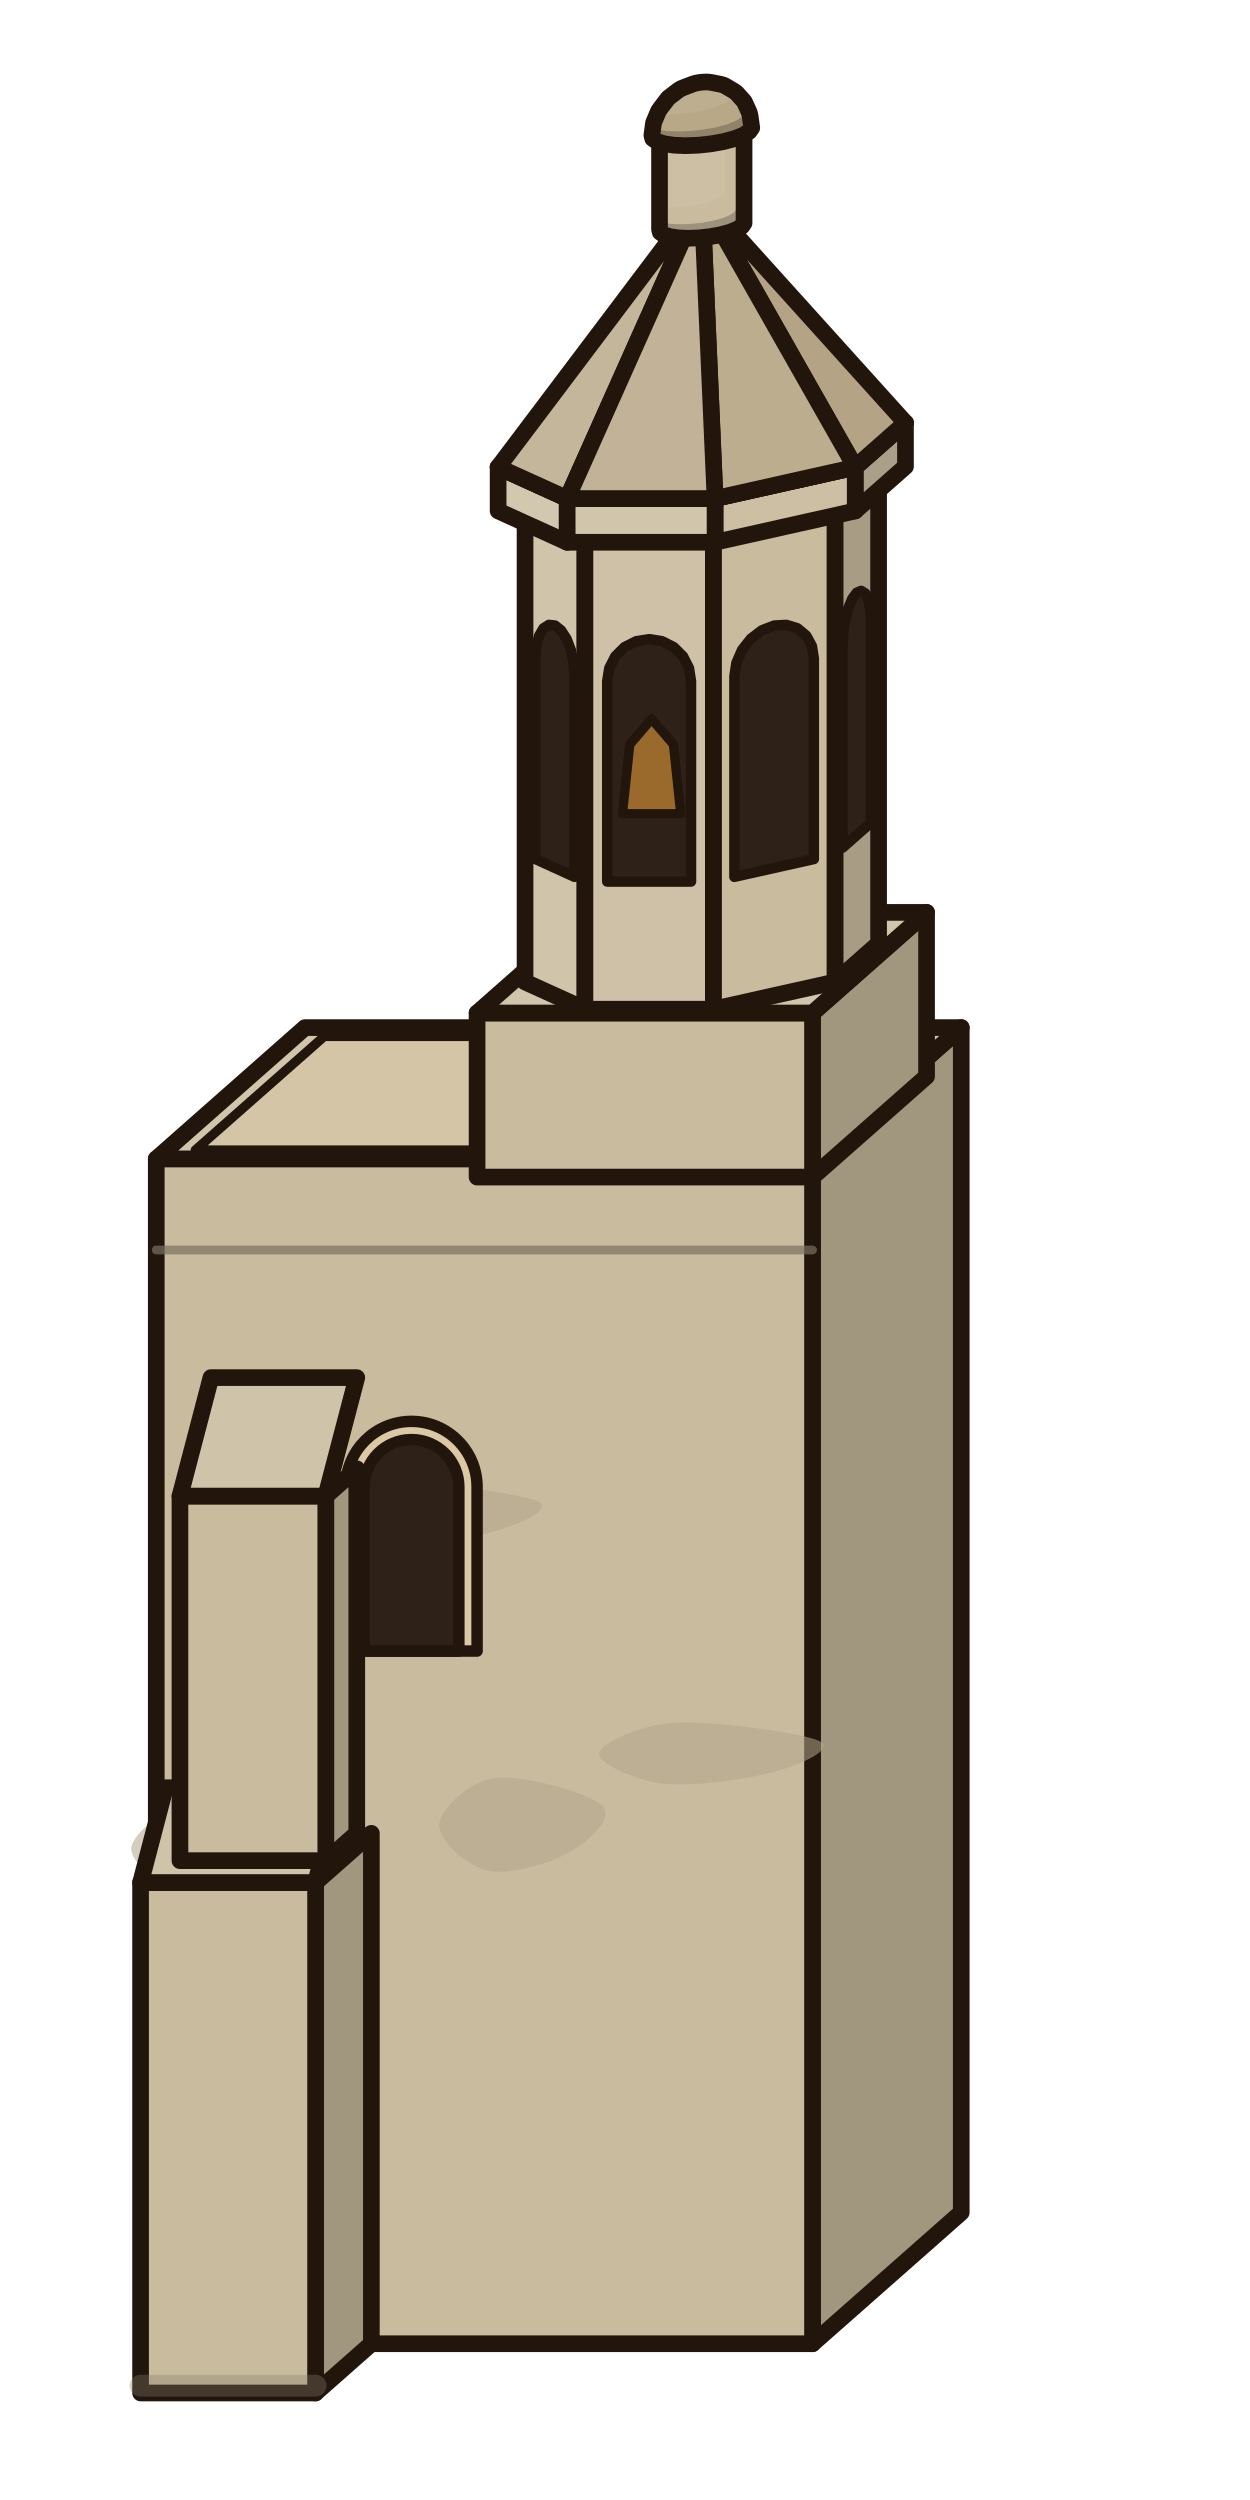
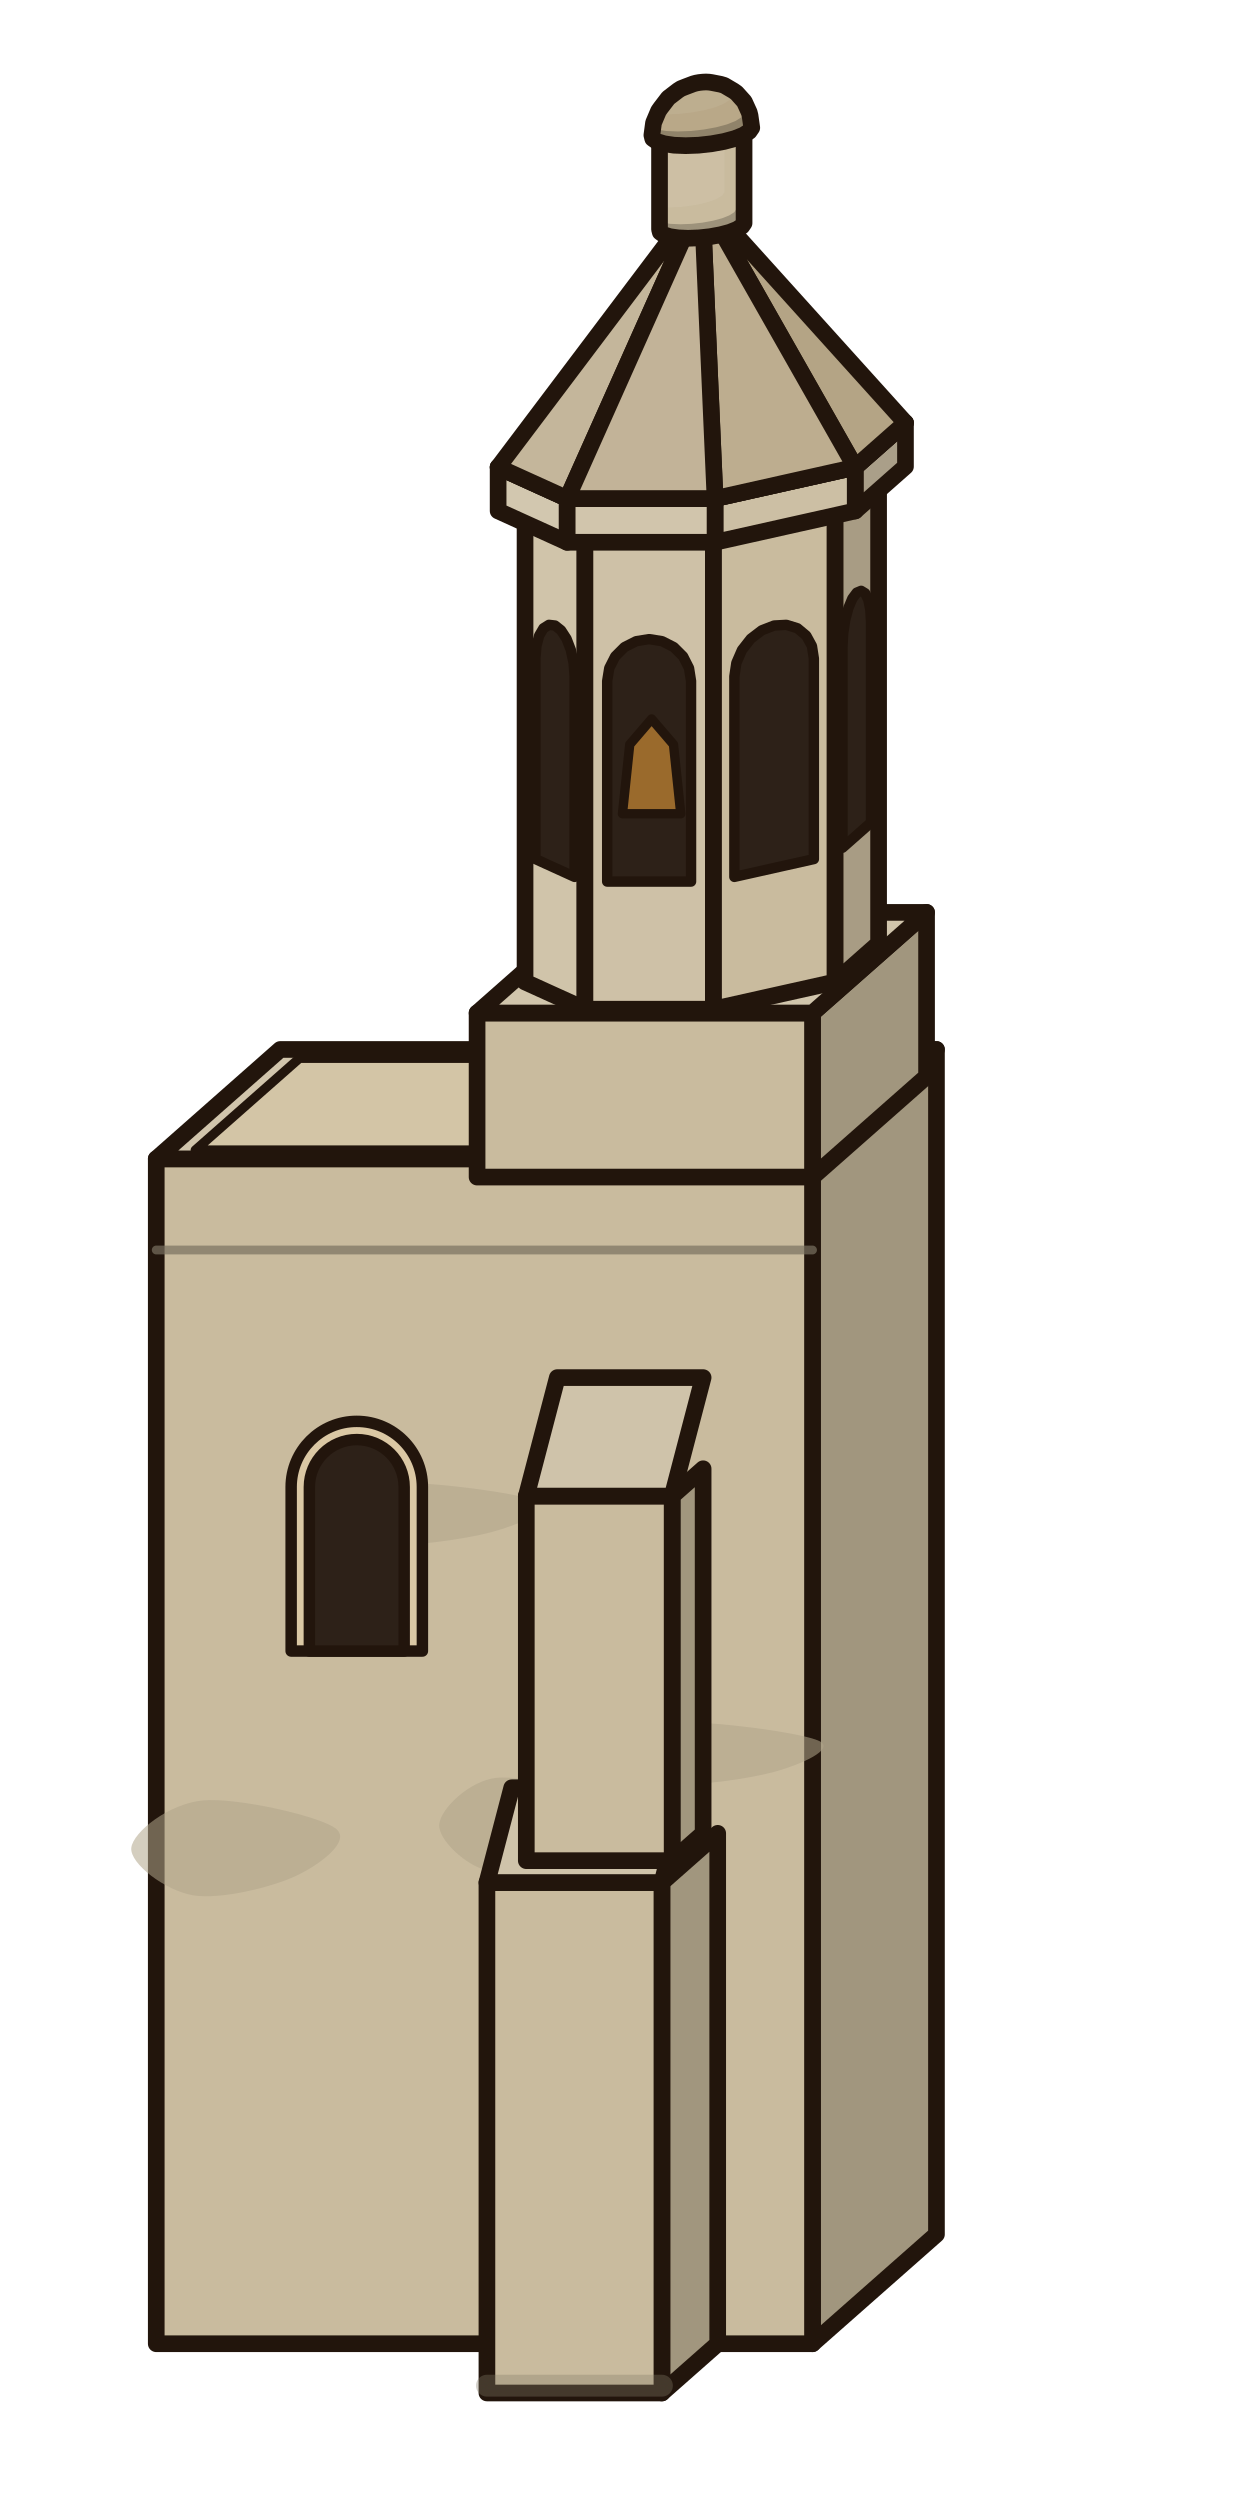
<svg xmlns="http://www.w3.org/2000/svg" width="240" height="480" viewBox="0 0 240 480">
  <defs>
    <clipPath id="san-fernando-tower-1836-c-0">
      <path d="M 126.63 25.84 L 127.05 25.24 L 127.99 24.64 L 129.39 24.09 L 131.15 23.61 L 133.17 23.24 L 135.28 23.01 L 137.37 22.93 L 139.27 23.01 L 140.87 23.24 L 142.04 23.61 L 142.73 24.09 L 142.86 24.64 L 142.86 42.84 L 142.45 43.44 L 141.51 44.04 L 140.11 44.6 L 138.34 45.07 L 136.33 45.44 L 134.21 45.67 L 132.13 45.75 L 130.23 45.67 L 128.63 45.44 L 127.45 45.07 L 126.77 44.59 L 126.63 44.04 Z" />
    </clipPath>
    <clipPath id="san-fernando-tower-1836-c-1">
-       <path d="M 125.16 25.95 L 125.48 23.57 L 126.44 21.3 L 126.87 20.69 L 128.31 18.81 L 130.2 17.36 L 130.75 17.01 L 131.58 16.68 L 133.11 16.1 L 133.65 15.95 L 134.26 15.84 L 134.91 15.77 L 135.55 15.74 L 136.13 15.77 L 136.62 15.84 L 138.36 16.18 L 139.06 16.39 L 140.85 17.44 L 141.41 17.84 L 142.91 19.51 L 143.85 21.57 L 144.01 22.2 L 144.34 24.53 L 143.85 25.24 L 142.74 25.95 L 141.08 26.61 L 138.99 27.17 L 136.62 27.6 L 134.11 27.88 L 131.65 27.97 L 129.4 27.88 L 127.52 27.6 L 126.13 27.17 L 125.32 26.61 Z" />
+       <path d="M 125.16 25.95 L 125.48 23.57 L 126.44 21.3 L 126.87 20.69 L 128.31 18.81 L 130.2 17.36 L 130.75 17.01 L 131.58 16.68 L 133.11 16.1 L 133.65 15.95 L 134.26 15.84 L 134.91 15.77 L 135.55 15.74 L 136.13 15.77 L 136.62 15.84 L 138.36 16.18 L 139.06 16.39 L 140.84 17.44 L 141.41 17.84 L 142.91 19.51 L 143.85 21.57 L 144.01 22.2 L 144.34 24.53 L 143.85 25.24 L 142.74 25.95 L 141.08 26.61 L 138.99 27.17 L 136.62 27.6 L 134.11 27.88 L 131.65 27.97 L 129.4 27.88 L 127.52 27.6 L 126.13 27.17 L 125.32 26.61 Z" />
    </clipPath>
  </defs>
  <g filter="url(#grain)" stroke-linejoin="round" stroke-linecap="round">
-     <path d="M 156 450 L 184.56 424.8 L 184.56 197.3 L 156 222.5 Z" fill="#a1967e" />
-     <path d="M 156 450 L 184.56 424.8 L 184.56 197.3 L 156 222.5 Z" fill="none" stroke="#22150c" stroke-width="3.2" stroke-linejoin="round" />
+     <path d="M 156 450 L 179.8 429 L 179.8 201.5 L 156 222.5 Z" fill="#a1967e" />
+     <path d="M 156 450 L 179.8 429 L 179.8 201.5 L 156 222.5 Z" fill="none" stroke="#22150c" stroke-width="3.2" stroke-linejoin="round" />
    <path d="M 30 450 L 156 450 L 156 222.5 L 30 222.5 Z" fill="#c9bb9e" />
    <path d="M 30 450 L 156 450 L 156 222.5 L 30 222.5 Z" fill="none" stroke="#22150c" stroke-width="3.2" stroke-linejoin="round" />
-     <path d="M 30 222.5 L 156 222.5 L 184.56 197.3 L 58.56 197.3 Z" fill="#d1c5ac" />
-     <path d="M 30 222.5 L 156 222.5 L 184.56 197.3 L 58.56 197.3 Z" fill="none" stroke="#22150c" stroke-width="3.2" stroke-linejoin="round" />
-     <path d="M 37.5 220.82 L 152.3 220.82 L 177.06 198.98 L 62.26 198.98 Z" fill="#d3c5a6" />
-     <path d="M 37.5 220.82 L 152.3 220.82 L 177.06 198.98 L 62.26 198.98 Z" fill="none" stroke="#22150c" stroke-width="1.8" stroke-linejoin="round" />
+     <path d="M 30 222.5 L 156 222.5 L 179.8 201.5 L 53.8 201.5 Z" fill="#d1c5ac" />
+     <path d="M 30 222.5 L 156 222.5 L 179.8 201.5 L 53.8 201.5 Z" fill="none" stroke="#22150c" stroke-width="3.2" stroke-linejoin="round" />
+     <path d="M 37.5 220.82 L 152.3 220.82 L 172.3 203.18 L 57.5 203.18 Z" fill="#d3c5a6" />
+     <path d="M 37.5 220.82 L 152.3 220.82 L 172.3 203.18 L 57.5 203.18 Z" fill="none" stroke="#22150c" stroke-width="1.8" stroke-linejoin="round" />
    <path d="M 30 240 L 156 240" fill="none" stroke="#79705f" stroke-width="1.7" stroke-linecap="round" stroke-linejoin="round" opacity="0.7" />
    <path d="M 84.33 350.27 C 84.59 347.29 90.07 341.94 95.29 341.34 C 100.51 340.75 113.3 344.32 115.65 346.7 C 118 349.08 113.04 353.54 109.38 355.62 C 105.73 357.7 97.9 360.08 93.72 359.19 C 89.55 358.3 84.07 353.24 84.33 350.27 Z" fill="#b1a58b" opacity="0.55" />
    <path d="M 58.95 290.62 C 59.32 288.65 67.06 285.09 74.43 284.7 C 81.81 284.3 99.87 286.67 103.19 288.25 C 106.51 289.83 99.51 292.8 94.34 294.18 C 89.18 295.56 78.12 297.14 72.22 296.55 C 66.32 295.96 58.58 292.6 58.95 290.62 Z" fill="#b1a58b" opacity="0.55" />
    <path d="M 115.03 336.63 C 115.38 334.67 122.78 331.14 129.82 330.75 C 136.87 330.36 154.13 332.71 157.3 334.28 C 160.47 335.84 153.78 338.78 148.84 340.15 C 143.91 341.52 133.35 343.08 127.71 342.5 C 122.07 341.91 114.68 338.58 115.03 336.63 Z" fill="#b1a58b" opacity="0.55" />
    <path d="M 25.21 354.78 C 25.54 351.75 32.42 346.29 38.97 345.68 C 45.53 345.08 61.59 348.72 64.54 351.14 C 67.49 353.57 61.26 358.12 56.67 360.25 C 52.08 362.37 42.25 364.8 37.01 363.89 C 31.76 362.98 24.88 357.82 25.21 354.78 Z" fill="#b1a58b" opacity="0.55" />
-     <path d="M 66.4 317 L 91.6 317 L 91.6 285.5 A 12.6 12.6 0 0 0 66.4 285.5 Z" fill="#dbc8a4" />
-     <path d="M 66.4 317 L 91.6 317 L 91.6 285.5 A 12.6 12.6 0 0 0 66.4 285.5 Z" fill="none" stroke="#22150c" stroke-width="2.2" stroke-linejoin="round" />
-     <path d="M 69.9 317 L 88.1 317 L 88.1 285.5 A 9.1 9.1 0 0 0 69.9 285.5 Z" fill="#2d2118" />
-     <path d="M 69.9 317 L 88.1 317 L 88.1 285.5 A 9.1 9.1 0 0 0 69.9 285.5 Z" fill="none" stroke="#22150c" stroke-width="2.2" stroke-linejoin="round" />
-     <path d="M 60.59 459.45 L 71.3 450 L 71.3 352 L 60.59 361.45 Z" fill="#a1967e" />
-     <path d="M 60.59 459.45 L 71.3 450 L 71.3 352 L 60.59 361.45 Z" fill="none" stroke="#22150c" stroke-width="3.2" stroke-linejoin="round" />
-     <path d="M 26.99 459.45 L 60.59 459.45 L 60.59 361.45 L 26.99 361.45 Z" fill="#c9bb9e" />
-     <path d="M 26.99 459.45 L 60.59 459.45 L 60.59 361.45 L 26.99 361.45 Z" fill="none" stroke="#22150c" stroke-width="3.2" stroke-linejoin="round" />
-     <path d="M 26.99 361.45 L 60.59 361.45 L 65.35 343.25 L 31.75 343.25 Z" fill="#cfc3aa" />
-     <path d="M 26.99 361.45 L 60.59 361.45 L 65.35 343.25 L 31.75 343.25 Z" fill="none" stroke="#22150c" stroke-width="3.2" stroke-linejoin="round" />
-     <path d="M 62.55 357.25 L 68.5 352 L 68.5 282 L 62.55 287.25 Z" fill="#a1967e" />
-     <path d="M 62.55 357.25 L 68.5 352 L 68.5 282 L 62.55 287.25 Z" fill="none" stroke="#22150c" stroke-width="3.2" stroke-linejoin="round" />
-     <path d="M 34.55 357.25 L 62.55 357.25 L 62.55 287.25 L 34.55 287.25 Z" fill="#c9bb9e" />
-     <path d="M 34.55 357.25 L 62.55 357.25 L 62.55 287.25 L 34.55 287.25 Z" fill="none" stroke="#22150c" stroke-width="3.2" stroke-linejoin="round" />
-     <path d="M 34.55 287.25 L 62.55 287.25 L 68.5 264.5 L 40.5 264.5 Z" fill="#cfc3aa" />
-     <path d="M 34.55 287.25 L 62.55 287.25 L 68.5 264.5 L 40.5 264.5 Z" fill="none" stroke="#22150c" stroke-width="3.2" stroke-linejoin="round" />
-     <path d="M 26.99 458.05 L 60.59 458.05" fill="none" stroke="#837a67" stroke-width="4.2" stroke-linecap="round" stroke-linejoin="round" opacity="0.35" />
+     <path d="M 55.9 317 L 81.1 317 L 81.1 285.5 A 12.6 12.6 0 0 0 55.9 285.5 Z" fill="#dbc8a4" />
+     <path d="M 55.9 317 L 81.1 317 L 81.1 285.5 A 12.6 12.6 0 0 0 55.9 285.5 Z" fill="none" stroke="#22150c" stroke-width="2.2" stroke-linejoin="round" />
+     <path d="M 59.4 317 L 77.6 317 L 77.6 285.5 A 9.1 9.1 0 0 0 59.4 285.5 Z" fill="#2d2118" />
+     <path d="M 59.4 317 L 77.6 317 L 77.6 285.5 A 9.1 9.1 0 0 0 59.4 285.5 Z" fill="none" stroke="#22150c" stroke-width="2.2" stroke-linejoin="round" />
+     <path d="M 127.09 459.45 L 137.8 450 L 137.8 352 L 127.09 361.45 Z" fill="#a1967e" />
+     <path d="M 127.09 459.45 L 137.8 450 L 137.8 352 L 127.09 361.45 Z" fill="none" stroke="#22150c" stroke-width="3.2" stroke-linejoin="round" />
+     <path d="M 93.49 459.45 L 127.09 459.45 L 127.09 361.45 L 93.49 361.45 Z" fill="#c9bb9e" />
+     <path d="M 93.49 459.45 L 127.09 459.45 L 127.09 361.45 L 93.49 361.45 Z" fill="none" stroke="#22150c" stroke-width="3.2" stroke-linejoin="round" />
+     <path d="M 93.49 361.45 L 127.09 361.45 L 131.85 343.25 L 98.25 343.25 Z" fill="#cfc3aa" />
+     <path d="M 93.49 361.45 L 127.09 361.45 L 131.85 343.25 L 98.25 343.25 Z" fill="none" stroke="#22150c" stroke-width="3.2" stroke-linejoin="round" />
+     <path d="M 129.05 357.25 L 135 352 L 135 282 L 129.05 287.25 Z" fill="#a1967e" />
+     <path d="M 129.05 357.25 L 135 352 L 135 282 L 129.05 287.25 Z" fill="none" stroke="#22150c" stroke-width="3.2" stroke-linejoin="round" />
+     <path d="M 101.05 357.25 L 129.05 357.25 L 129.05 287.25 L 101.05 287.25 Z" fill="#c9bb9e" />
+     <path d="M 101.05 357.25 L 129.05 357.25 L 129.05 287.25 L 101.05 287.25 Z" fill="none" stroke="#22150c" stroke-width="3.2" stroke-linejoin="round" />
+     <path d="M 101.05 287.25 L 129.05 287.25 L 135 264.5 L 107 264.5 Z" fill="#cfc3aa" />
+     <path d="M 101.05 287.25 L 129.05 287.25 L 135 264.5 L 107 264.5 Z" fill="none" stroke="#22150c" stroke-width="3.2" stroke-linejoin="round" />
+     <path d="M 93.49 458.05 L 127.09 458.05" fill="none" stroke="#837a67" stroke-width="4.2" stroke-linecap="round" stroke-linejoin="round" opacity="0.35" />
    <path d="M 156 226 L 177.9 206.68 L 177.9 175.18 L 156 194.5 Z" fill="#a1967e" />
    <path d="M 156 226 L 177.9 206.68 L 177.9 175.18 L 156 194.5 Z" fill="none" stroke="#22150c" stroke-width="3.2" stroke-linejoin="round" />
    <path d="M 91.6 226 L 156 226 L 156 194.5 L 91.6 194.5 Z" fill="#c9bb9e" />
    <path d="M 91.6 226 L 156 226 L 156 194.5 L 91.6 194.5 Z" fill="none" stroke="#22150c" stroke-width="3.2" stroke-linejoin="round" />
    <path d="M 91.6 194.5 L 156 194.5 L 177.9 175.18 L 113.5 175.18 Z" fill="#d1c5ac" />
    <path d="M 91.6 194.5 L 156 194.5 L 177.9 175.18 L 113.5 175.18 Z" fill="none" stroke="#22150c" stroke-width="3.2" stroke-linejoin="round" />
    <path d="M 160.31 188.54 L 168.69 181.14 L 168.69 90.14 L 160.31 97.54 Z" fill="#a89c84" />
    <path d="M 160.31 188.54 L 168.69 181.14 L 168.69 90.14 L 160.31 97.54 Z" fill="none" stroke="#22150c" stroke-width="3.2" stroke-linejoin="round" />
    <path d="M 100.81 188.54 L 112.31 193.76 L 112.31 102.76 L 100.81 97.54 Z" fill="#d0c4aa" />
    <path d="M 100.81 188.54 L 112.31 193.76 L 112.31 102.76 L 100.81 97.54 Z" fill="none" stroke="#22150c" stroke-width="3.2" stroke-linejoin="round" />
    <path d="M 136.96 193.76 L 160.31 188.54 L 160.31 97.54 L 136.96 102.76 Z" fill="#c9bb9e" />
    <path d="M 136.96 193.76 L 160.31 188.54 L 160.31 97.54 L 136.96 102.76 Z" fill="none" stroke="#22150c" stroke-width="3.2" stroke-linejoin="round" />
    <path d="M 112.31 193.76 L 136.96 193.76 L 136.96 102.76 L 112.31 102.76 Z" fill="#cec1a7" />
    <path d="M 112.31 193.76 L 136.96 193.76 L 136.96 102.76 L 112.31 102.76 Z" fill="none" stroke="#22150c" stroke-width="3.2" stroke-linejoin="round" />
    <path d="M 168.69 90.14 L 157.19 84.92 L 132.54 84.92 L 109.19 90.14 L 100.81 97.54 L 112.31 102.76 L 136.96 102.76 L 160.31 97.54 Z" fill="#cfc3aa" />
    <path d="M 168.69 90.14 L 157.19 84.92 L 132.54 84.92 L 109.19 90.14 L 100.81 97.54 L 112.31 102.76 L 136.96 102.76 L 160.31 97.54 Z" fill="none" stroke="#22150c" stroke-width="3.2" stroke-linejoin="round" />
    <path d="M 102.8 164.94 L 110.32 168.36 L 110.32 129.86 L 110.13 127.29 L 109.6 124.8 L 108.77 122.64 L 107.72 121.02 L 106.56 120.1 L 105.4 119.97 L 104.35 120.63 L 103.52 122.04 L 102.99 124.04 L 102.8 126.44 Z" fill="#2d2118" />
    <path d="M 102.8 164.94 L 110.32 168.36 L 110.32 129.86 L 110.13 127.29 L 109.6 124.8 L 108.77 122.64 L 107.72 121.02 L 106.56 120.1 L 105.4 119.97 L 104.35 120.63 L 103.52 122.04 L 102.99 124.04 L 102.8 126.44 Z" fill="none" stroke="#22150c" stroke-width="2" stroke-linejoin="round" />
    <path d="M 116.58 169.26 L 132.68 169.26 L 132.68 130.76 L 132.29 128.28 L 131.15 126.03 L 129.37 124.25 L 127.12 123.11 L 124.63 122.71 L 122.15 123.11 L 119.9 124.25 L 118.12 126.03 L 116.98 128.28 L 116.58 130.76 Z" fill="#2d2118" />
    <path d="M 116.58 169.26 L 132.68 169.26 L 132.68 130.76 L 132.29 128.28 L 131.15 126.03 L 129.37 124.25 L 127.12 123.11 L 124.63 122.71 L 122.15 123.11 L 119.9 124.25 L 118.12 126.03 L 116.98 128.28 L 116.58 130.76 Z" fill="none" stroke="#22150c" stroke-width="2" stroke-linejoin="round" />
    <path d="M 119.51 156.24 L 130.71 156.24 L 129.31 142.94 L 125.11 138.04 L 120.91 142.94 Z" fill="#9a6a2c" />
    <path d="M 119.51 156.24 L 130.71 156.24 L 129.31 142.94 L 125.11 138.04 L 120.91 142.94 Z" fill="none" stroke="#22150c" stroke-width="1.8" stroke-linejoin="round" />
    <path d="M 141 168.36 L 156.26 164.94 L 156.26 126.44 L 155.89 124.04 L 154.8 122.04 L 153.11 120.63 L 150.99 119.97 L 148.63 120.1 L 146.27 121.02 L 144.15 122.64 L 142.46 124.8 L 141.38 127.29 L 141 129.86 Z" fill="#2d2118" />
    <path d="M 141 168.36 L 156.26 164.94 L 156.26 126.44 L 155.89 124.04 L 154.8 122.04 L 153.11 120.63 L 150.99 119.97 L 148.63 120.1 L 146.27 121.02 L 144.15 122.64 L 142.46 124.8 L 141.38 127.29 L 141 129.86 Z" fill="none" stroke="#22150c" stroke-width="2" stroke-linejoin="round" />
    <path d="M 161.76 162.76 L 167.23 157.93 L 167.23 119.43 L 167.1 117.06 L 166.71 115.15 L 166.11 113.91 L 165.34 113.44 L 164.5 113.79 L 163.65 114.93 L 162.89 116.75 L 162.28 119.06 L 161.89 121.65 L 161.76 124.26 Z" fill="#2d2118" />
    <path d="M 161.76 162.76 L 167.23 157.93 L 167.23 119.43 L 167.1 117.06 L 166.71 115.15 L 166.11 113.91 L 165.34 113.44 L 164.5 113.79 L 163.65 114.93 L 162.89 116.75 L 162.28 119.06 L 161.89 121.65 L 161.76 124.26 Z" fill="none" stroke="#22150c" stroke-width="2" stroke-linejoin="round" />
    <path d="M 164.2 98.1 L 173.85 89.58 L 173.85 81.18 L 164.2 89.7 Z" fill="#aa9f89" />
    <path d="M 164.2 98.1 L 173.85 89.58 L 173.85 81.18 L 164.2 89.7 Z" fill="none" stroke="#22150c" stroke-width="3.2" stroke-linejoin="round" />
    <path d="M 95.64 98.1 L 108.9 104.12 L 108.9 95.72 L 95.64 89.7 Z" fill="#d2c7af" />
    <path d="M 95.64 98.1 L 108.9 104.12 L 108.9 95.72 L 95.64 89.7 Z" fill="none" stroke="#22150c" stroke-width="3.2" stroke-linejoin="round" />
    <path d="M 137.29 104.12 L 164.2 98.1 L 164.2 89.7 L 137.29 95.72 Z" fill="#ccbfa4" />
    <path d="M 137.29 104.12 L 164.2 98.1 L 164.2 89.7 L 137.29 95.72 Z" fill="none" stroke="#22150c" stroke-width="3.2" stroke-linejoin="round" />
    <path d="M 108.9 104.12 L 137.29 104.12 L 137.29 95.72 L 108.9 95.72 Z" fill="#d1c5ac" />
    <path d="M 108.9 104.12 L 137.29 104.12 L 137.29 95.72 L 108.9 95.72 Z" fill="none" stroke="#22150c" stroke-width="3.2" stroke-linejoin="round" />
    <path d="M 173.85 81.18 L 160.6 75.16 L 132.2 75.16 L 105.3 81.18 L 95.64 89.7 L 108.9 95.72 L 137.29 95.72 L 164.2 89.7 Z" fill="#d2c7af" />
    <path d="M 173.85 81.18 L 160.6 75.16 L 132.2 75.16 L 105.3 81.18 L 95.64 89.7 L 108.9 95.72 L 137.29 95.72 L 164.2 89.7 Z" fill="none" stroke="#22150c" stroke-width="3.2" stroke-linejoin="round" />
    <path d="M 164.2 89.7 L 173.85 81.18 L 134.75 37.84 Z" fill="#b4a485" />
    <path d="M 164.2 89.7 L 173.85 81.18 L 134.75 37.84 Z" fill="none" stroke="#22150c" stroke-width="3.2" stroke-linejoin="round" />
    <path d="M 95.64 89.7 L 108.9 95.72 L 134.75 37.84 Z" fill="#c4b69b" />
    <path d="M 95.64 89.7 L 108.9 95.72 L 134.75 37.84 Z" fill="none" stroke="#22150c" stroke-width="3.2" stroke-linejoin="round" />
    <path d="M 137.29 95.72 L 164.2 89.7 L 134.75 37.84 Z" fill="#bdad8f" />
    <path d="M 137.29 95.72 L 164.2 89.7 L 134.75 37.84 Z" fill="none" stroke="#22150c" stroke-width="3.2" stroke-linejoin="round" />
    <path d="M 108.9 95.72 L 137.29 95.72 L 134.75 37.84 Z" fill="#c2b398" />
    <path d="M 108.9 95.72 L 137.29 95.72 L 134.75 37.84 Z" fill="none" stroke="#22150c" stroke-width="3.2" stroke-linejoin="round" />
    <g clip-path="url(#san-fernando-tower-1836-c-0)">
      <path d="M 126.63 25.84 L 127.05 25.24 L 127.99 24.64 L 129.39 24.09 L 131.15 23.61 L 133.17 23.24 L 135.28 23.01 L 137.37 22.93 L 139.27 23.01 L 140.87 23.24 L 142.04 23.61 L 142.73 24.09 L 142.86 24.64 L 142.86 42.84 L 142.45 43.44 L 141.51 44.04 L 140.11 44.6 L 138.34 45.07 L 136.33 45.44 L 134.21 45.67 L 132.13 45.75 L 130.23 45.67 L 128.63 45.44 L 127.45 45.07 L 126.77 44.59 L 126.63 44.04 Z" fill="#9d927b" />
      <path d="M 126.63 25.84 L 127.05 25.24 L 127.99 24.64 L 129.39 24.09 L 131.15 23.61 L 133.17 23.24 L 135.28 23.01 L 137.37 22.93 L 139.27 23.01 L 140.87 23.24 L 142.04 23.61 L 142.73 24.09 L 142.86 24.64 L 142.86 42.84 L 142.45 43.44 L 141.51 44.04 L 140.11 44.6 L 138.34 45.07 L 136.33 45.44 L 134.21 45.67 L 132.13 45.75 L 130.23 45.67 L 128.63 45.44 L 127.45 45.07 L 126.77 44.59 L 126.63 44.04 Z" fill="#c9bb9e" transform="translate(-1.48 -2.69)" />
      <path d="M 126.63 25.84 L 127.05 25.24 L 127.99 24.64 L 129.39 24.09 L 131.15 23.61 L 133.17 23.24 L 135.28 23.01 L 137.37 22.93 L 139.27 23.01 L 140.87 23.24 L 142.04 23.61 L 142.73 24.09 L 142.86 24.64 L 142.86 42.84 L 142.45 43.44 L 141.51 44.04 L 140.11 44.6 L 138.34 45.07 L 136.33 45.44 L 134.21 45.67 L 132.13 45.75 L 130.23 45.67 L 128.63 45.44 L 127.45 45.07 L 126.77 44.59 L 126.63 44.04 Z" fill="#cfc3aa" transform="translate(-3.77 -5.93)" opacity="0.55" />
    </g>
    <path d="M 126.63 25.84 L 127.05 25.24 L 127.99 24.64 L 129.39 24.09 L 131.15 23.61 L 133.17 23.24 L 135.28 23.01 L 137.37 22.93 L 139.27 23.01 L 140.87 23.24 L 142.04 23.61 L 142.73 24.09 L 142.86 24.64 L 142.86 42.84 L 142.45 43.44 L 141.51 44.04 L 140.11 44.6 L 138.34 45.07 L 136.33 45.44 L 134.21 45.67 L 132.13 45.75 L 130.23 45.67 L 128.63 45.44 L 127.45 45.07 L 126.77 44.59 L 126.63 44.04 Z" fill="none" stroke="#22150c" stroke-width="3.2" stroke-linejoin="round" />
    <path d="M 142.45 25.24 L 142.86 24.64 L 142.73 24.09 L 142.04 23.61 L 140.87 23.24 L 139.27 23.01 L 137.37 22.93 L 135.28 23.01 L 133.17 23.24 L 131.15 23.61 L 129.39 24.09 L 127.99 24.64 L 127.05 25.24 L 126.63 25.84 L 126.77 26.39 L 127.45 26.87 L 128.63 27.24 L 130.23 27.47 L 132.13 27.55 L 134.21 27.47 L 136.33 27.24 L 138.34 26.87 L 140.11 26.4 L 141.51 25.84 L 142.45 25.24" fill="none" stroke="#837a67" stroke-width="1.4" stroke-linecap="round" stroke-linejoin="round" opacity="0.6" />
    <g clip-path="url(#san-fernando-tower-1836-c-1)">
-       <path d="M 125.16 25.95 L 125.48 23.57 L 126.44 21.3 L 126.87 20.69 L 128.31 18.81 L 130.2 17.36 L 130.75 17.01 L 131.58 16.68 L 133.11 16.1 L 133.65 15.95 L 134.26 15.84 L 134.91 15.77 L 135.55 15.74 L 136.13 15.77 L 136.62 15.84 L 138.36 16.18 L 139.06 16.39 L 140.85 17.44 L 141.41 17.84 L 142.91 19.51 L 143.85 21.57 L 144.01 22.2 L 144.34 24.53 L 143.85 25.24 L 142.74 25.95 L 141.08 26.61 L 138.99 27.17 L 136.62 27.6 L 134.11 27.88 L 131.65 27.97 L 129.4 27.88 L 127.52 27.6 L 126.13 27.17 L 125.32 26.61 Z" fill="#90836a" />
-       <path d="M 125.16 25.95 L 125.48 23.57 L 126.44 21.3 L 126.87 20.69 L 128.31 18.81 L 130.2 17.36 L 130.75 17.01 L 131.58 16.68 L 133.11 16.1 L 133.65 15.95 L 134.26 15.84 L 134.91 15.77 L 135.55 15.74 L 136.13 15.77 L 136.62 15.84 L 138.36 16.18 L 139.06 16.39 L 140.85 17.44 L 141.41 17.84 L 142.91 19.51 L 143.85 21.57 L 144.01 22.2 L 144.34 24.53 L 143.85 25.24 L 142.74 25.95 L 141.08 26.61 L 138.99 27.17 L 136.62 27.6 L 134.11 27.88 L 131.65 27.97 L 129.4 27.88 L 127.52 27.6 L 126.13 27.17 L 125.32 26.61 Z" fill="#b9a888" transform="translate(-1.5 -2.73)" />
-       <path d="M 125.16 25.95 L 125.48 23.57 L 126.44 21.3 L 126.87 20.69 L 128.31 18.81 L 130.2 17.36 L 130.75 17.01 L 131.58 16.68 L 133.11 16.1 L 133.65 15.95 L 134.26 15.84 L 134.91 15.77 L 135.55 15.74 L 136.13 15.77 L 136.62 15.84 L 138.36 16.18 L 139.06 16.39 L 140.85 17.44 L 141.41 17.84 L 142.91 19.51 L 143.85 21.57 L 144.01 22.2 L 144.34 24.53 L 143.85 25.24 L 142.74 25.95 L 141.08 26.61 L 138.99 27.17 L 136.62 27.6 L 134.11 27.88 L 131.65 27.97 L 129.4 27.88 L 127.52 27.6 L 126.13 27.17 L 125.32 26.61 Z" fill="#c1b296" transform="translate(-3.82 -6.01)" opacity="0.55" />
+       <path d="M 125.16 25.95 L 125.48 23.57 L 126.44 21.3 L 126.87 20.69 L 128.31 18.81 L 130.2 17.36 L 130.75 17.01 L 131.58 16.68 L 133.11 16.1 L 133.65 15.95 L 134.26 15.84 L 134.91 15.77 L 135.55 15.74 L 136.13 15.77 L 136.62 15.84 L 138.36 16.18 L 139.06 16.39 L 140.84 17.44 L 141.41 17.84 L 142.91 19.51 L 143.85 21.57 L 144.01 22.2 L 144.34 24.53 L 143.85 25.24 L 142.74 25.95 L 141.08 26.61 L 138.99 27.17 L 136.62 27.6 L 134.11 27.88 L 131.65 27.97 L 129.4 27.88 L 127.52 27.6 L 126.13 27.17 L 125.32 26.61 Z" fill="#90836a" />
+       <path d="M 125.16 25.95 L 125.48 23.57 L 126.44 21.3 L 126.87 20.69 L 128.31 18.81 L 130.2 17.36 L 130.75 17.01 L 131.58 16.68 L 133.11 16.1 L 133.65 15.95 L 134.26 15.84 L 134.91 15.77 L 135.55 15.74 L 136.13 15.77 L 136.62 15.84 L 138.36 16.18 L 139.06 16.39 L 140.84 17.44 L 141.41 17.84 L 142.91 19.51 L 143.85 21.57 L 144.01 22.2 L 144.34 24.53 L 143.85 25.24 L 142.74 25.95 L 141.08 26.61 L 138.99 27.17 L 136.62 27.6 L 134.11 27.88 L 131.65 27.97 L 129.4 27.88 L 127.52 27.6 L 126.13 27.17 L 125.32 26.61 Z" fill="#b9a888" transform="translate(-1.5 -2.73)" />
+       <path d="M 125.16 25.95 L 125.48 23.57 L 126.44 21.3 L 126.87 20.69 L 128.31 18.81 L 130.2 17.36 L 130.75 17.01 L 131.58 16.68 L 133.11 16.1 L 133.65 15.95 L 134.26 15.84 L 134.91 15.77 L 135.55 15.74 L 136.13 15.77 L 136.62 15.84 L 138.36 16.18 L 139.06 16.39 L 140.84 17.44 L 141.41 17.84 L 142.91 19.51 L 143.85 21.57 L 144.01 22.2 L 144.34 24.53 L 143.85 25.24 L 142.74 25.95 L 141.08 26.61 L 138.99 27.17 L 136.62 27.6 L 134.11 27.88 L 131.65 27.97 L 129.4 27.88 L 127.52 27.6 L 126.13 27.17 L 125.32 26.61 Z" fill="#c1b296" transform="translate(-3.82 -6.01)" opacity="0.55" />
    </g>
-     <path d="M 125.16 25.95 L 125.48 23.57 L 126.44 21.3 L 126.87 20.69 L 128.31 18.81 L 130.2 17.36 L 130.75 17.01 L 131.58 16.68 L 133.11 16.1 L 133.65 15.95 L 134.26 15.84 L 134.91 15.77 L 135.55 15.74 L 136.13 15.77 L 136.62 15.84 L 138.36 16.18 L 139.06 16.39 L 140.85 17.44 L 141.41 17.84 L 142.91 19.51 L 143.85 21.57 L 144.01 22.2 L 144.34 24.53 L 143.85 25.24 L 142.74 25.95 L 141.08 26.61 L 138.99 27.17 L 136.62 27.6 L 134.11 27.88 L 131.65 27.97 L 129.4 27.88 L 127.52 27.6 L 126.13 27.17 L 125.32 26.61 Z" fill="none" stroke="#22150c" stroke-width="3.2" stroke-linejoin="round" />
+     <path d="M 125.16 25.95 L 125.48 23.57 L 126.44 21.3 L 126.87 20.69 L 128.31 18.81 L 130.2 17.36 L 130.75 17.01 L 131.58 16.68 L 133.11 16.1 L 133.65 15.95 L 134.26 15.84 L 134.91 15.77 L 135.55 15.74 L 136.13 15.77 L 136.62 15.84 L 138.36 16.18 L 139.06 16.39 L 140.84 17.44 L 141.41 17.84 L 142.91 19.51 L 143.85 21.57 L 144.01 22.2 L 144.34 24.53 L 143.85 25.24 L 142.74 25.95 L 141.08 26.61 L 138.99 27.17 L 136.62 27.6 L 134.11 27.88 L 131.65 27.97 L 129.4 27.88 L 127.52 27.6 L 126.13 27.17 L 125.32 26.61 Z" fill="none" stroke="#22150c" stroke-width="3.2" stroke-linejoin="round" />
  </g>
</svg>
